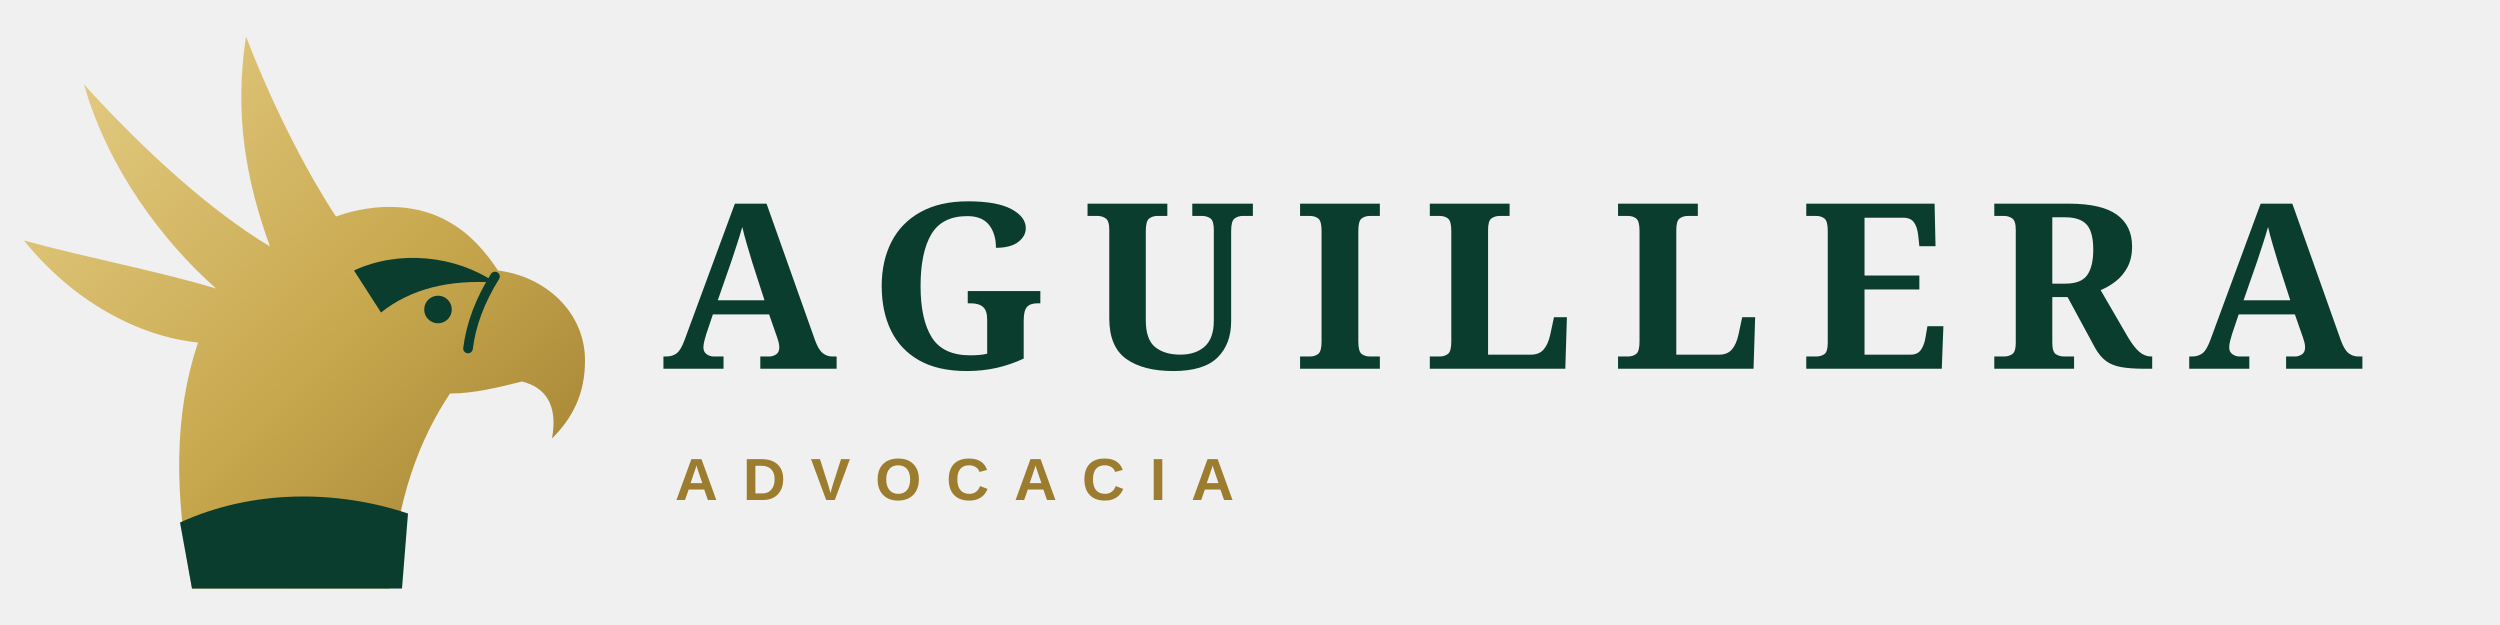
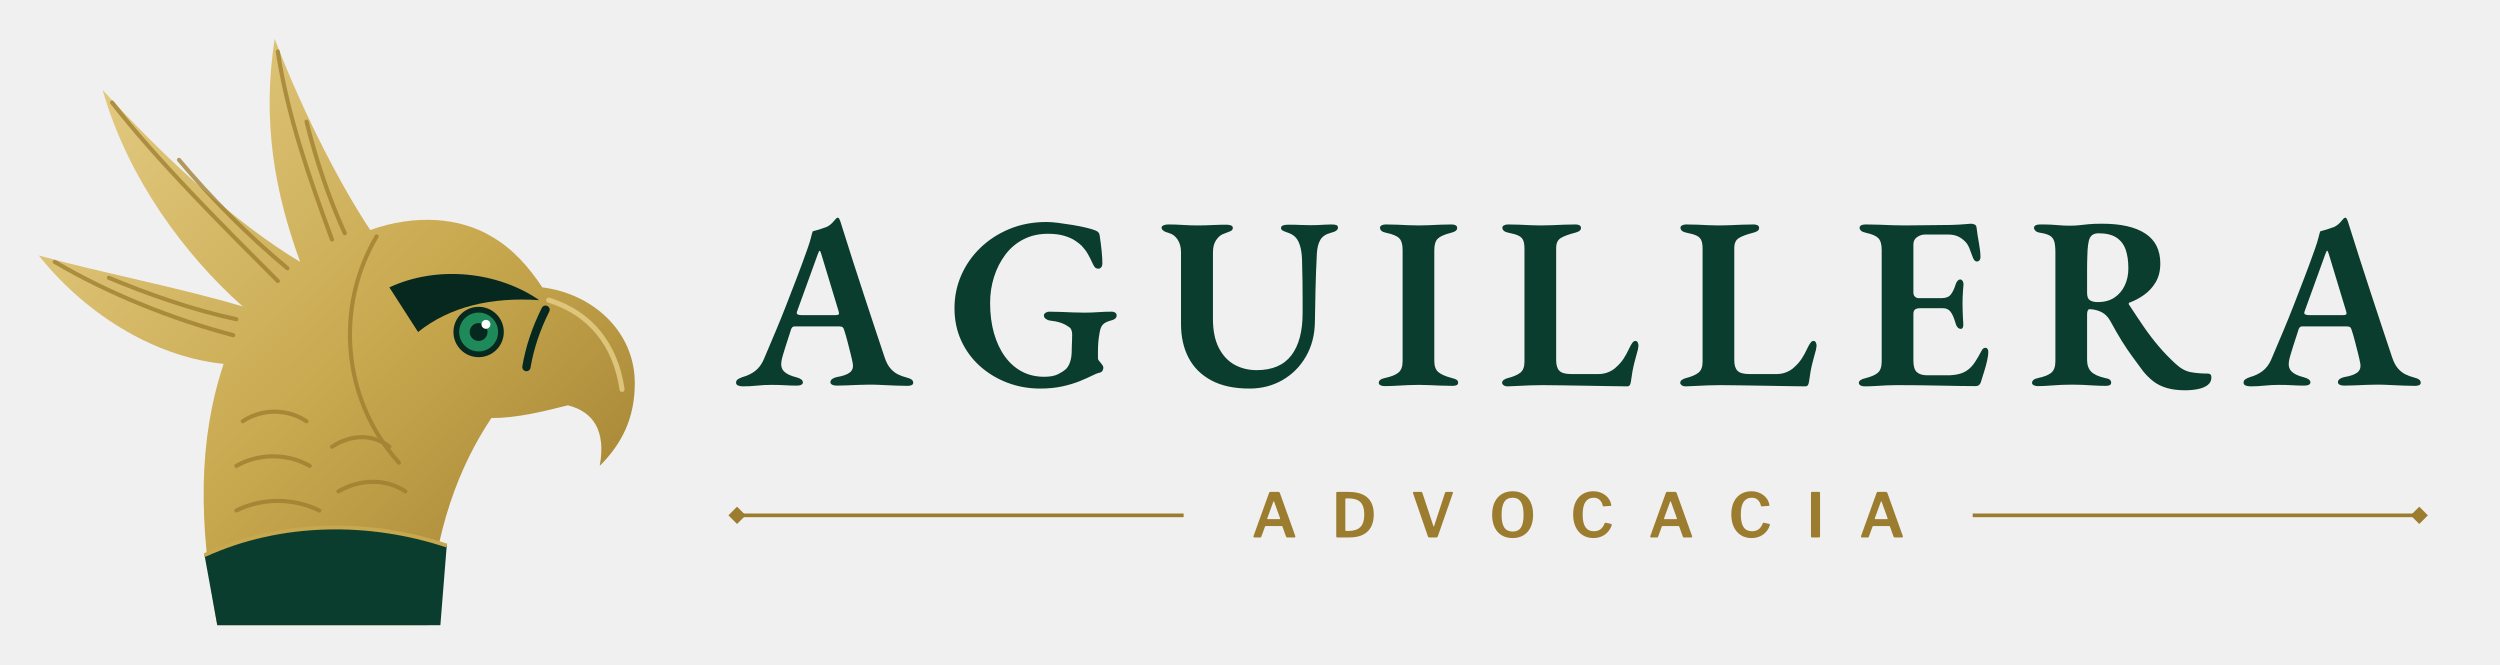
- <svg xmlns="http://www.w3.org/2000/svg" viewBox="0 0 800 200" role="img" aria-labelledby="t">
+ <svg xmlns="http://www.w3.org/2000/svg" viewBox="0 0 753 200" role="img" aria-labelledby="t">
  <defs>
-     <linearGradient id="ouroA" x1="0" y1="0" x2="1" y2="1">
+     <linearGradient id="ouro" x1="0" y1="0" x2="1" y2="1">
      <stop offset="0" stop-color="#E7D08A" />
      <stop offset=".55" stop-color="#C8A84E" />
      <stop offset="1" stop-color="#9C7C2E" />
    </linearGradient>
-     <style>
-       @font-face { font-family: 'EB Garamond'; font-weight: 600; src: url('../assets/fonts/eb-garamond-600.woff2') format('woff2'); }
-       @font-face { font-family: 'Libre Franklin'; font-weight: 600; src: url('../assets/fonts/libre-franklin-600.woff2') format('woff2'); }
-       .nome { font-family: 'EB Garamond', Garamond, Georgia, serif; font-weight: 600; letter-spacing: .16em; }
-       .desc { font-family: 'Libre Franklin', Arial, sans-serif; font-weight: 600; letter-spacing: .42em; }
-     </style>
  </defs>
-   <g transform="translate(0 4) scale(.96)">
-     <path fill="url(#ouroA)" d="M64 192 C58 160 58 134 66 110 C46 108 24 96 8 76 C30 82 52 86 72 92 C54 76 36 52 28 24 C48 46 70 66 90 78 C82 56 78 34 82 8 C92 34 104 56 112 68 C126 63 140 64 150 70 C157 74 162 80 166 86 C182 88 195 100 195 116 C195 127 191 135 184 142 C186 131 182 125 174 123 C166 125 158 127 150 127 C140 142 132 162 130 192 Z" />
-     <path d="M118 86 C133 79 152 81 165 90 C150 89 137 92 127 100 Z" fill="#0B3D2E" />
-     <circle cx="146" cy="99" r="4.6" fill="#0B3D2E" />
-     <path d="M165 88 C160 96 157 104 156 112" stroke="#0B3D2E" stroke-width="3.2" fill="none" stroke-linecap="round" />
+   <g transform="translate(4 4) scale(.96)">
+     <path fill="url(#ouro)" d="M64 192 C58 160 58 134 66 110 C46 108 24 96 8 76 C30 82 52 86 72 92 C54 76 36 52 28 24 C48 46 70 66 90 78 C82 56 78 34 82 8 C92 34 104 56 112 68 C126 63 140 64 150 70 C157 74 162 80 166 86 C182 88 195 100 195 116 C195 127 191 135 184 142 C186 131 182 125 174 123 C166 125 158 127 150 127 C140 142 132 162 130 192 Z" />
+     <g fill="none" stroke="#9C7C2E" stroke-width="1.3" stroke-linecap="round" opacity=".75">
+       <path d="M69 101 C50 96 30 88 13 78" />
+       <path d="M70 96 C56 93 42 88 30 83" />
+       <path d="M83 84 C65 66 45 46 31 28" />
+       <path d="M86 80 C74 70 62 58 52 46" />
+       <path d="M100 71 C93 52 86 32 83 12" />
+       <path d="M104 69 C99 58 95 46 92 34" />
+       <path d="M114 70 C101 92 103 121 121 141" />
+       <path d="M72 128 C78 124 86 124 92 128" />
+       <path d="M70 142 C77 138 86 138 93 142" />
+       <path d="M70 156 C78 152 88 152 96 156" />
+       <path d="M100 136 C106 132 113 132 118 136" />
+       <path d="M102 150 C109 146 117 146 123 150" />
+     </g>
+     <path d="M168 90 C181 94 189 104 191 118" fill="none" stroke="#E7D08A" stroke-width="1.6" stroke-linecap="round" opacity=".8" />
+     <path d="M167 93 C164 99 162 105 161 111" fill="none" stroke="#06281F" stroke-width="2.6" stroke-linecap="round" />
+     <path d="M118 86 C133 79 152 81 165 90 C150 89 137 92 127 100 Z" fill="#06281F" />
+     <circle cx="146" cy="100" r="7" fill="#1E8A5A" stroke="#06281F" stroke-width="1.8" />
+     <circle cx="146" cy="100" r="2.8" fill="#06281F" />
+     <circle cx="148.3" cy="97.6" r="1.4" fill="#FFFFFF" />
    <path d="M60 170 C84 159 112 159 136 167 L134 192 L64 192 Z" fill="#0B3D2E" />
+     <path d="M60 170 C84 159 112 159 136 167" fill="none" stroke="#C8A84E" stroke-width="1.2" />
  </g>
-   <text class="nome" x="212" y="118" font-size="74" textLength="560" lengthAdjust="spacingAndGlyphs" fill="#0B3D2E">AGUILLERA</text>
-   <text class="desc" x="216" y="160" font-size="19" textLength="250" lengthAdjust="spacing" fill="#9C7C2E">ADVOCACIA</text>
+   <path fill="#0B3D2E" d="M223.776 116.37Q222.888 116.37 222.296 116.111Q221.704 115.852 221.704 115.26Q221.704 114.594 222.259 114.224Q222.814 113.854 223.702 113.558Q225.848 112.966 227.439 111.745Q229.03 110.524 229.992 108.378Q231.842 104.012 233.544 99.979Q235.246 95.946 236.8 91.95Q238.354 87.954 239.945 83.81Q241.536 79.666 243.164 75.078Q243.978 72.784 244.274 71.526Q244.57 70.268 244.792 69.676Q245.902 69.38 246.864 69.084Q247.826 68.788 249.01 68.344Q250.046 67.826 250.786 67.012Q251.526 66.198 251.896 65.754Q252.118 65.606 252.34 65.569Q252.562 65.532 252.784 65.902Q253.006 66.346 253.154 66.79Q253.302 67.234 253.45 67.752Q255.078 73.006 256.817 78.371Q258.556 83.736 260.258 88.953Q261.96 94.17 263.551 98.943Q265.142 103.716 266.474 107.712Q267.14 109.71 268.139 110.894Q269.138 112.078 270.359 112.707Q271.58 113.336 273.06 113.706Q274.022 113.928 274.54 114.298Q275.058 114.668 275.058 115.334Q275.058 115.778 274.577 116.0Q274.096 116.222 273.356 116.222Q272.024 116.222 269.989 116.148Q267.954 116.074 265.808 115.963Q263.662 115.852 261.96 115.852Q260.48 115.852 258.667 115.926Q256.854 116.0 255.041 116.074Q253.228 116.148 251.97 116.148Q251.23 116.148 250.675 115.889Q250.12 115.63 250.12 115.112Q250.12 114.52 250.712 114.113Q251.304 113.706 252.118 113.558Q254.782 113.114 255.966 112.189Q257.15 111.264 256.854 109.488Q256.632 108.23 256.188 106.491Q255.744 104.752 255.263 102.865Q254.782 100.978 254.264 99.424Q254.116 98.832 253.82 98.573Q253.524 98.314 252.71 98.314H239.39Q238.872 98.314 238.576 98.647Q238.28 98.98 238.132 99.646Q237.836 100.608 237.429 101.829Q237.022 103.05 236.615 104.345Q236.208 105.64 235.875 106.75Q235.542 107.86 235.394 108.674Q235.024 110.672 236.097 111.819Q237.17 112.966 239.834 113.632Q241.832 114.15 241.832 115.186Q241.832 115.63 241.351 115.889Q240.87 116.148 239.982 116.148Q238.28 116.148 236.43 116.037Q234.58 115.926 232.36 115.926Q230.14 115.926 228.031 116.148Q225.922 116.37 223.776 116.37ZM241.388 94.91H251.674Q252.71 94.91 252.71 94.466Q252.71 94.244 252.673 94.096Q252.636 93.948 252.562 93.652L247.382 76.558Q247.086 75.522 246.864 75.522Q246.716 75.522 246.346 76.484L240.13 93.652Q239.982 94.022 239.982 94.244Q239.982 94.614 240.389 94.762Q240.796 94.91 241.388 94.91Z M313.316 117.036Q308.062 117.036 303.4 115.26Q298.738 113.484 295.149 110.265Q291.56 107.046 289.525 102.606Q287.49 98.166 287.49 92.838Q287.49 87.584 289.525 82.922Q291.56 78.26 295.26 74.671Q298.96 71.082 304.029 68.973Q309.098 66.864 315.24 66.864Q316.646 66.864 318.718 67.123Q320.79 67.382 323.01 67.752Q325.23 68.122 327.117 68.566Q329.004 69.01 330.04 69.454Q330.558 69.676 330.854 70.009Q331.15 70.342 331.224 70.934Q331.594 73.376 331.816 75.596Q332.038 77.816 332.038 79.444Q332.038 80.036 331.705 80.48Q331.372 80.924 330.854 80.924Q330.04 80.924 329.67 80.369Q329.3 79.814 329.004 79.148Q328.412 77.816 327.672 76.521Q326.932 75.226 325.822 74.042Q325.082 73.302 323.787 72.451Q322.492 71.6 320.494 71.008Q318.496 70.416 315.61 70.416Q311.54 70.416 308.284 72.081Q305.028 73.746 302.808 76.706Q300.588 79.666 299.404 83.403Q298.22 87.14 298.22 91.21Q298.22 96.316 299.404 100.423Q300.588 104.53 302.734 107.453Q304.88 110.376 307.84 111.93Q310.8 113.484 314.5 113.484Q317.164 113.484 318.681 112.707Q320.198 111.93 320.864 111.338Q321.678 110.672 322.196 109.34Q322.714 108.008 322.788 106.232Q322.788 105.566 322.825 104.53Q322.862 103.494 322.899 102.458Q322.936 101.422 322.936 100.756Q322.936 99.942 322.677 99.313Q322.418 98.684 321.678 98.314Q321.012 97.796 319.976 97.389Q318.94 96.982 317.867 96.797Q316.794 96.612 316.128 96.538Q315.61 96.464 315.018 96.057Q314.426 95.65 314.426 95.058Q314.426 94.466 314.981 94.17Q315.536 93.874 315.98 93.874Q317.682 93.874 319.495 93.948Q321.308 94.022 323.121 94.096Q324.934 94.17 326.636 94.17Q328.708 94.17 330.743 94.022Q332.778 93.874 334.924 93.874Q335.368 93.874 335.849 94.133Q336.33 94.392 336.33 95.058Q336.33 95.65 335.812 96.02Q335.294 96.39 334.85 96.464Q332.852 96.982 332.149 97.796Q331.446 98.61 331.224 100.09Q330.928 101.718 330.817 102.976Q330.706 104.234 330.706 105.64V107.934Q330.706 108.304 330.965 108.6Q331.224 108.896 331.52 109.266Q331.816 109.636 332.075 110.006Q332.334 110.376 332.334 110.746Q332.334 111.19 332.075 111.671Q331.816 112.152 331.002 112.3Q330.484 112.374 329.004 113.114Q327.524 113.854 325.267 114.779Q323.01 115.704 320.013 116.37Q317.016 117.036 313.316 117.036Z M376.364 117.036Q369.482 117.036 364.894 114.594Q360.306 112.152 358.012 107.786Q355.718 103.42 355.718 97.574V75.966Q355.718 73.746 354.719 72.192Q353.72 70.638 352.092 70.194Q349.872 69.602 349.872 68.566Q349.872 68.122 350.464 67.863Q351.056 67.604 351.944 67.604Q354.016 67.604 356.273 67.752Q358.53 67.9 360.676 67.9Q362.6 67.9 365.079 67.789Q367.558 67.678 369.334 67.678Q370.222 67.678 370.777 67.9Q371.332 68.122 371.332 68.64Q371.332 69.38 370.407 69.713Q369.482 70.046 368.224 70.564Q367.188 71.008 366.263 72.377Q365.338 73.746 365.338 76.114V96.02Q365.338 101.348 367.114 104.789Q368.89 108.23 371.85 109.858Q374.81 111.486 378.51 111.486Q385.54 111.486 388.944 107.046Q392.348 102.606 392.348 94.318Q392.348 92.468 392.348 89.952Q392.348 87.436 392.311 84.735Q392.274 82.034 392.2 79.592Q392.2 76.706 391.793 74.893Q391.386 73.08 390.646 72.007Q389.906 70.934 388.574 70.342Q387.834 70.046 386.835 69.676Q385.836 69.306 385.836 68.714Q385.836 68.122 386.428 67.9Q387.02 67.678 387.982 67.678Q390.35 67.678 391.645 67.752Q392.94 67.826 394.642 67.826Q395.9 67.826 396.899 67.789Q397.898 67.752 398.86 67.678Q399.822 67.604 401.08 67.604Q401.968 67.604 402.486 67.789Q403.004 67.974 403.004 68.566Q403.004 69.602 400.858 70.12Q398.564 70.712 397.676 72.266Q396.788 73.82 396.64 76.336Q396.344 82.182 396.233 87.066Q396.122 91.95 396.048 96.908Q395.974 102.828 393.347 107.379Q390.72 111.93 386.28 114.483Q381.84 117.036 376.364 117.036Z M416.99 116.296Q416.324 116.296 415.806 116.037Q415.288 115.778 415.288 115.334Q415.288 114.224 417.138 113.854Q419.95 113.262 421.208 112.226Q422.466 111.19 422.466 108.822V75.226Q422.466 72.784 421.43 71.748Q420.394 70.712 417.508 70.12Q415.658 69.75 415.658 68.566Q415.658 68.122 416.176 67.863Q416.694 67.604 417.36 67.604Q419.136 67.604 420.838 67.678Q422.54 67.752 424.131 67.826Q425.722 67.9 427.35 67.9Q428.904 67.9 430.495 67.826Q432.086 67.752 433.788 67.678Q435.49 67.604 437.266 67.604Q438.006 67.604 438.45 67.863Q438.894 68.122 438.894 68.64Q438.894 69.232 438.413 69.565Q437.932 69.898 437.044 70.12Q434.084 70.86 433.048 71.896Q432.012 72.932 432.012 75.3V108.748Q432.012 111.042 433.233 112.078Q434.454 113.114 437.266 113.854Q438.228 114.076 438.709 114.372Q439.19 114.668 439.19 115.26Q439.19 115.778 438.746 116.0Q438.302 116.222 437.562 116.222Q435.786 116.222 434.01 116.148Q432.234 116.074 430.569 116.0Q428.904 115.926 427.35 115.926Q425.722 115.926 424.02 116.0Q422.318 116.074 420.542 116.185Q418.766 116.296 416.99 116.296Z M454.138 116.37Q453.324 116.37 452.88 116.037Q452.436 115.704 452.436 115.334Q452.436 114.742 452.954 114.409Q453.472 114.076 453.99 113.928Q456.654 113.262 457.912 112.263Q459.17 111.264 459.17 108.97V74.93Q459.17 73.228 458.763 72.34Q458.356 71.452 457.357 70.971Q456.358 70.49 454.434 70.12Q452.51 69.75 452.51 68.566Q452.51 68.122 453.028 67.863Q453.546 67.604 454.212 67.604Q456.062 67.604 457.727 67.678Q459.392 67.752 460.946 67.826Q462.5 67.9 464.054 67.9Q465.756 67.9 467.495 67.826Q469.234 67.752 471.047 67.678Q472.86 67.604 474.562 67.604Q475.302 67.604 475.746 67.863Q476.19 68.122 476.19 68.64Q476.19 69.232 475.709 69.565Q475.228 69.898 474.34 70.12Q471.454 70.86 470.085 71.711Q468.716 72.562 468.716 74.708V108.526Q468.716 110.672 469.678 111.671Q470.64 112.67 473.304 112.67H481.37Q483.072 112.67 484.478 112.078Q485.884 111.486 486.772 110.598Q488.104 109.414 488.992 108.082Q489.88 106.75 490.694 104.974Q491.212 103.864 491.656 103.272Q492.1 102.68 492.544 102.68Q493.062 102.68 493.284 103.161Q493.506 103.642 493.506 104.16Q493.506 104.234 493.432 104.604Q493.358 104.974 493.358 105.196Q492.766 107.342 492.359 108.896Q491.952 110.45 491.693 111.893Q491.434 113.336 491.212 115.038Q491.138 115.556 490.916 115.963Q490.694 116.37 490.028 116.37Q487.808 116.37 484.7 116.296Q481.592 116.222 478.114 116.185Q474.636 116.148 471.121 116.074Q467.606 116.0 464.498 116.0Q462.87 116.0 460.761 116.074Q458.652 116.148 456.802 116.259Q454.952 116.37 454.138 116.37Z M507.788 116.37Q506.974 116.37 506.53 116.037Q506.086 115.704 506.086 115.334Q506.086 114.742 506.604 114.409Q507.122 114.076 507.64 113.928Q510.304 113.262 511.562 112.263Q512.82 111.264 512.82 108.97V74.93Q512.82 73.228 512.413 72.34Q512.006 71.452 511.007 70.971Q510.008 70.49 508.084 70.12Q506.16 69.75 506.16 68.566Q506.16 68.122 506.678 67.863Q507.196 67.604 507.862 67.604Q509.712 67.604 511.377 67.678Q513.042 67.752 514.596 67.826Q516.15 67.9 517.704 67.9Q519.406 67.9 521.145 67.826Q522.884 67.752 524.697 67.678Q526.51 67.604 528.212 67.604Q528.952 67.604 529.396 67.863Q529.84 68.122 529.84 68.64Q529.84 69.232 529.359 69.565Q528.878 69.898 527.99 70.12Q525.104 70.86 523.735 71.711Q522.366 72.562 522.366 74.708V108.526Q522.366 110.672 523.328 111.671Q524.29 112.67 526.954 112.67H535.02Q536.722 112.67 538.128 112.078Q539.534 111.486 540.422 110.598Q541.754 109.414 542.642 108.082Q543.53 106.75 544.344 104.974Q544.862 103.864 545.306 103.272Q545.75 102.68 546.194 102.68Q546.712 102.68 546.934 103.161Q547.156 103.642 547.156 104.16Q547.156 104.234 547.082 104.604Q547.008 104.974 547.008 105.196Q546.416 107.342 546.009 108.896Q545.602 110.45 545.343 111.893Q545.084 113.336 544.862 115.038Q544.788 115.556 544.566 115.963Q544.344 116.37 543.678 116.37Q541.458 116.37 538.35 116.296Q535.242 116.222 531.764 116.185Q528.286 116.148 524.771 116.074Q521.256 116.0 518.148 116.0Q516.52 116.0 514.411 116.074Q512.302 116.148 510.452 116.259Q508.602 116.37 507.788 116.37Z M561.66 116.37Q560.846 116.37 560.365 116.074Q559.884 115.778 559.884 115.334Q559.884 114.372 561.808 113.928Q564.472 113.262 565.619 112.263Q566.766 111.264 566.766 108.822V75.3Q566.766 72.784 565.767 71.748Q564.768 70.712 562.03 70.12Q560.994 69.898 560.55 69.491Q560.106 69.084 560.106 68.64Q560.106 68.122 560.587 67.863Q561.068 67.604 561.882 67.604Q564.028 67.604 565.989 67.678Q567.95 67.752 569.8 67.826Q571.65 67.9 573.648 67.9Q577.052 67.9 580.863 67.826Q584.674 67.752 587.708 67.752Q590.15 67.678 591.741 67.53Q593.332 67.382 593.628 67.382Q594.146 67.382 594.701 67.604Q595.256 67.826 595.33 68.492Q595.626 70.934 596.07 73.302Q596.514 75.67 596.514 77.446Q596.514 78.112 596.181 78.445Q595.848 78.778 595.478 78.778Q595.108 78.778 594.812 78.519Q594.516 78.26 594.294 77.742Q593.702 76.04 593.184 74.782Q592.666 73.524 592.0 72.858Q591.038 71.822 589.78 71.23Q588.522 70.638 586.746 70.638H579.864Q578.532 70.638 577.422 71.415Q576.312 72.192 576.312 73.598V88.102Q576.312 88.916 576.793 89.36Q577.274 89.804 577.94 89.804H584.748Q586.746 89.804 587.597 88.694Q588.448 87.584 589.04 85.66Q589.558 84.18 590.446 84.18Q590.816 84.18 591.112 84.587Q591.408 84.994 591.408 85.66Q591.334 86.4 591.26 87.436Q591.186 88.472 591.149 89.508Q591.112 90.544 591.112 91.358Q591.112 92.246 591.149 93.356Q591.186 94.466 591.223 95.539Q591.26 96.612 591.334 97.352Q591.408 98.166 591.223 98.61Q591.038 99.054 590.594 99.054Q589.41 99.054 588.892 96.982Q588.3 94.91 587.486 93.874Q586.672 92.838 585.266 92.838H578.31Q577.348 92.838 576.83 93.208Q576.312 93.578 576.312 94.614V108.674Q576.312 111.116 577.348 112.078Q578.384 113.04 580.53 113.04H586.598Q588.448 113.04 589.965 112.67Q591.482 112.3 592.592 111.486Q593.85 110.598 594.849 109.081Q595.848 107.564 596.81 105.714Q597.106 105.122 597.402 104.937Q597.698 104.752 598.142 104.752Q598.512 104.826 598.697 105.196Q598.882 105.566 598.882 106.01Q598.882 107.046 598.512 108.674Q598.142 110.302 597.587 112.041Q597.032 113.78 596.588 115.26Q596.366 115.778 595.996 116.037Q595.626 116.296 595.108 116.296Q593.332 116.296 590.557 116.259Q587.782 116.222 584.526 116.148Q581.27 116.074 577.866 116.037Q574.462 116.0 571.354 116.0Q569.8 116.0 568.209 116.074Q566.618 116.148 564.99 116.259Q563.362 116.37 561.66 116.37Z M658.156 117.554Q654.974 117.554 652.606 116.851Q650.238 116.148 648.536 114.816Q646.834 113.484 645.428 111.708Q643.8 109.488 642.246 107.379Q640.692 105.27 639.101 102.717Q637.51 100.164 635.586 96.612Q634.624 94.91 633.144 94.096Q632.182 93.578 631.183 93.356Q630.184 93.134 629.518 93.134Q629.074 93.06 628.852 93.504Q628.63 93.948 628.63 94.614V108.378Q628.63 110.672 629.851 111.93Q631.072 113.188 634.032 113.854Q634.994 114.002 635.438 114.335Q635.882 114.668 635.882 115.26Q635.882 115.778 635.475 116.0Q635.068 116.222 634.254 116.222Q632.552 116.222 630.776 116.111Q629.0 116.0 627.335 115.926Q625.67 115.852 624.19 115.852Q622.562 115.852 620.823 115.926Q619.084 116.0 617.308 116.148Q615.532 116.296 613.756 116.296Q613.09 116.296 612.572 116.037Q612.054 115.778 612.054 115.334Q612.054 114.224 613.904 113.854Q616.716 113.262 617.9 112.226Q619.084 111.19 619.084 108.748V76.04Q619.084 73.894 618.751 72.747Q618.418 71.6 617.456 71.008Q616.494 70.416 614.57 70.12Q613.534 69.972 613.09 69.528Q612.646 69.084 612.646 68.64Q612.646 68.122 613.127 67.863Q613.608 67.604 614.422 67.604Q616.642 67.604 617.974 67.678Q619.306 67.752 620.527 67.863Q621.748 67.974 623.45 67.974Q625.078 67.974 626.336 67.826Q627.594 67.678 629.148 67.53Q630.702 67.382 633.144 67.382Q641.654 67.382 646.168 70.342Q650.682 73.302 650.682 79.37Q650.682 82.7 649.276 85.031Q647.87 87.362 645.761 88.842Q643.652 90.322 641.432 91.136Q641.136 91.21 641.173 91.506Q641.21 91.802 641.432 92.024Q643.652 95.428 645.761 98.499Q647.87 101.57 650.201 104.308Q652.532 107.046 655.27 109.562Q657.564 111.708 659.969 112.115Q662.374 112.522 664.964 112.522Q666.074 112.522 666.074 113.632Q666.074 115.112 664.964 115.963Q663.854 116.814 662.041 117.184Q660.228 117.554 658.156 117.554ZM631.812 90.988Q634.846 90.988 636.881 89.619Q638.916 88.25 639.989 85.956Q641.062 83.662 641.062 80.85Q641.062 77.52 640.248 75.189Q639.434 72.858 637.473 71.563Q635.512 70.268 632.108 70.268Q630.184 70.268 629.481 71.637Q628.778 73.006 628.704 77.15Q628.63 78.852 628.63 81.627Q628.63 84.402 628.63 88.25Q628.63 89.878 629.481 90.433Q630.332 90.988 631.812 90.988Z M677.84 116.37Q676.952 116.37 676.36 116.111Q675.768 115.852 675.768 115.26Q675.768 114.594 676.323 114.224Q676.878 113.854 677.766 113.558Q679.912 112.966 681.503 111.745Q683.094 110.524 684.056 108.378Q685.906 104.012 687.608 99.979Q689.31 95.946 690.864 91.95Q692.418 87.954 694.009 83.81Q695.6 79.666 697.228 75.078Q698.042 72.784 698.338 71.526Q698.634 70.268 698.856 69.676Q699.966 69.38 700.928 69.084Q701.89 68.788 703.074 68.344Q704.11 67.826 704.85 67.012Q705.59 66.198 705.96 65.754Q706.182 65.606 706.404 65.569Q706.626 65.532 706.848 65.902Q707.07 66.346 707.218 66.79Q707.366 67.234 707.514 67.752Q709.142 73.006 710.881 78.371Q712.62 83.736 714.322 88.953Q716.024 94.17 717.615 98.943Q719.206 103.716 720.538 107.712Q721.204 109.71 722.203 110.894Q723.202 112.078 724.423 112.707Q725.644 113.336 727.124 113.706Q728.086 113.928 728.604 114.298Q729.122 114.668 729.122 115.334Q729.122 115.778 728.641 116.0Q728.16 116.222 727.42 116.222Q726.088 116.222 724.053 116.148Q722.018 116.074 719.872 115.963Q717.726 115.852 716.024 115.852Q714.544 115.852 712.731 115.926Q710.918 116.0 709.105 116.074Q707.292 116.148 706.034 116.148Q705.294 116.148 704.739 115.889Q704.184 115.63 704.184 115.112Q704.184 114.52 704.776 114.113Q705.368 113.706 706.182 113.558Q708.846 113.114 710.03 112.189Q711.214 111.264 710.918 109.488Q710.696 108.23 710.252 106.491Q709.808 104.752 709.327 102.865Q708.846 100.978 708.328 99.424Q708.18 98.832 707.884 98.573Q707.588 98.314 706.774 98.314H693.454Q692.936 98.314 692.64 98.647Q692.344 98.98 692.196 99.646Q691.9 100.608 691.493 101.829Q691.086 103.05 690.679 104.345Q690.272 105.64 689.939 106.75Q689.606 107.86 689.458 108.674Q689.088 110.672 690.161 111.819Q691.234 112.966 693.898 113.632Q695.896 114.15 695.896 115.186Q695.896 115.63 695.415 115.889Q694.934 116.148 694.046 116.148Q692.344 116.148 690.494 116.037Q688.644 115.926 686.424 115.926Q684.204 115.926 682.095 116.148Q679.986 116.37 677.84 116.37ZM695.452 94.91H705.738Q706.774 94.91 706.774 94.466Q706.774 94.244 706.737 94.096Q706.7 93.948 706.626 93.652L701.446 76.558Q701.15 75.522 700.928 75.522Q700.78 75.522 700.41 76.484L694.194 93.652Q694.046 94.022 694.046 94.244Q694.046 94.614 694.453 94.762Q694.86 94.91 695.452 94.91Z" />
+   <path fill="#9C7C2E" d="M377.779 161.88Q377.65 161.88 377.576 161.75Q377.502 161.621 377.576 161.417L382.238 148.486Q382.312 148.301 382.404 148.227Q382.497 148.153 382.682 148.153H384.994Q385.383 148.153 385.512 148.523L390.137 161.436Q390.193 161.584 390.137 161.732Q390.082 161.88 389.934 161.88H387.695Q387.436 161.88 387.362 161.639L386.289 158.642Q386.271 158.55 386.224 158.504Q386.178 158.457 386.067 158.457H381.239Q381.072 158.457 381.017 158.624L379.907 161.658Q379.888 161.769 379.805 161.825Q379.722 161.88 379.574 161.88H377.779ZM385.401 156.367Q385.642 156.367 385.549 156.071L383.773 151.131Q383.718 151.002 383.644 151.002Q383.57 151.002 383.514 151.15L381.72 156.071Q381.609 156.367 381.868 156.367Z M402.847 161.88Q402.477 161.88 402.477 161.492V148.486Q402.477 148.301 402.56 148.227Q402.643 148.153 402.847 148.153Q403.217 148.153 403.707 148.153Q404.197 148.153 404.724 148.153Q405.252 148.153 405.723 148.153Q406.195 148.153 406.547 148.172Q409.063 148.227 410.663 149.05Q412.263 149.874 413.022 151.363Q413.78 152.852 413.78 154.942Q413.78 157.125 412.976 158.679Q412.171 160.233 410.534 161.057Q408.896 161.88 406.417 161.88ZM405.455 159.919H405.918Q407.62 159.919 408.73 159.438Q409.84 158.957 410.376 157.865Q410.913 156.774 410.913 154.98Q410.913 153.203 410.395 152.14Q409.877 151.076 408.804 150.595Q407.731 150.114 406.084 150.114H405.4Q405.215 150.114 405.215 150.373V159.697Q405.215 159.919 405.455 159.919Z M437.349 148.153Q437.516 148.153 437.59 148.264Q437.664 148.375 437.608 148.523L433.076 161.529Q432.965 161.88 432.558 161.88H430.615Q430.171 161.88 430.079 161.547L425.602 148.541Q425.546 148.375 425.62 148.264Q425.694 148.153 425.861 148.153H428.062Q428.34 148.153 428.414 148.43L431.725 158.421Q431.855 158.754 431.966 158.402L435.24 148.43Q435.314 148.153 435.61 148.153H437.349Z M455.609 162.065Q453.703 162.065 452.316 161.233Q450.928 160.4 450.179 158.827Q449.43 157.255 449.43 155.072Q449.43 152.852 450.188 151.261Q450.947 149.67 452.334 148.819Q453.722 147.968 455.609 147.968Q457.496 147.968 458.874 148.819Q460.252 149.67 461.011 151.252Q461.769 152.833 461.769 155.053Q461.769 157.237 461.02 158.809Q460.271 160.381 458.883 161.223Q457.496 162.065 455.609 162.065ZM455.627 160.104Q457.292 160.104 458.097 158.911Q458.902 157.718 458.902 155.09Q458.902 152.408 458.088 151.159Q457.274 149.91 455.609 149.91Q453.925 149.91 453.102 151.159Q452.279 152.408 452.279 155.09Q452.279 157.699 453.102 158.901Q453.925 160.104 455.627 160.104Z M479.936 147.968Q480.954 147.968 481.86 148.273Q482.767 148.578 483.488 149.124Q484.21 149.67 484.672 150.392Q485.135 151.113 485.283 151.945Q485.338 152.204 485.292 152.279Q485.246 152.352 485.098 152.371L482.989 152.519Q482.841 152.519 482.804 152.454Q482.767 152.389 482.73 152.26Q482.508 151.224 481.823 150.567Q481.139 149.91 480.01 149.91Q478.438 149.91 477.568 151.131Q476.699 152.352 476.699 154.98Q476.699 157.57 477.541 158.791Q478.382 160.011 480.066 160.011Q481.213 160.011 482.027 159.447Q482.841 158.883 483.359 157.551Q483.414 157.403 483.692 157.458L485.264 157.791Q485.338 157.81 485.403 157.884Q485.468 157.958 485.431 158.198Q485.32 158.624 485.042 159.142Q484.765 159.66 484.321 160.178Q483.877 160.696 483.239 161.121Q482.6 161.547 481.786 161.806Q480.972 162.065 479.955 162.065Q478.068 162.065 476.69 161.177Q475.311 160.289 474.571 158.689Q473.831 157.088 473.831 154.942Q473.831 152.778 474.571 151.224Q475.311 149.67 476.68 148.819Q478.049 147.968 479.936 147.968Z M497.289 161.88Q497.16 161.88 497.086 161.75Q497.012 161.621 497.086 161.417L501.748 148.486Q501.822 148.301 501.914 148.227Q502.007 148.153 502.192 148.153H504.504Q504.893 148.153 505.022 148.523L509.647 161.436Q509.703 161.584 509.647 161.732Q509.592 161.88 509.444 161.88H507.205Q506.946 161.88 506.872 161.639L505.799 158.642Q505.781 158.55 505.735 158.504Q505.688 158.457 505.577 158.457H500.749Q500.582 158.457 500.527 158.624L499.417 161.658Q499.398 161.769 499.315 161.825Q499.232 161.88 499.084 161.88H497.289ZM504.911 156.367Q505.152 156.367 505.059 156.071L503.283 151.131Q503.228 151.002 503.154 151.002Q503.08 151.002 503.024 151.15L501.23 156.071Q501.119 156.367 501.378 156.367Z M527.574 147.968Q528.591 147.968 529.498 148.273Q530.404 148.578 531.126 149.124Q531.847 149.67 532.31 150.392Q532.772 151.113 532.92 151.945Q532.976 152.204 532.929 152.279Q532.883 152.352 532.735 152.371L530.626 152.519Q530.478 152.519 530.441 152.454Q530.404 152.389 530.367 152.26Q530.145 151.224 529.461 150.567Q528.776 149.91 527.648 149.91Q526.075 149.91 525.206 151.131Q524.336 152.352 524.336 154.98Q524.336 157.57 525.178 158.791Q526.02 160.011 527.703 160.011Q528.85 160.011 529.664 159.447Q530.478 158.883 530.996 157.551Q531.052 157.403 531.329 157.458L532.902 157.791Q532.976 157.81 533.041 157.884Q533.105 157.958 533.068 158.198Q532.957 158.624 532.68 159.142Q532.402 159.66 531.958 160.178Q531.514 160.696 530.876 161.121Q530.238 161.547 529.424 161.806Q528.61 162.065 527.592 162.065Q525.705 162.065 524.327 161.177Q522.949 160.289 522.209 158.689Q521.469 157.088 521.469 154.942Q521.469 152.778 522.209 151.224Q522.949 149.67 524.318 148.819Q525.687 147.968 527.574 147.968Z M547.942 148.153Q548.201 148.153 548.201 148.449V161.473Q548.201 161.695 548.1 161.787Q547.998 161.88 547.757 161.88H545.833Q545.611 161.88 545.537 161.797Q545.463 161.713 545.463 161.547V148.468Q545.463 148.153 545.741 148.153Z M560.763 161.88Q560.633 161.88 560.559 161.75Q560.485 161.621 560.559 161.417L565.221 148.486Q565.295 148.301 565.388 148.227Q565.48 148.153 565.665 148.153H567.978Q568.366 148.153 568.496 148.523L573.121 161.436Q573.176 161.584 573.121 161.732Q573.065 161.88 572.917 161.88H570.679Q570.42 161.88 570.346 161.639L569.273 158.642Q569.254 158.55 569.208 158.504Q569.162 158.457 569.051 158.457H564.222Q564.056 158.457 564 158.624L562.89 161.658Q562.872 161.769 562.788 161.825Q562.705 161.88 562.557 161.88H560.763ZM568.385 156.367Q568.625 156.367 568.533 156.071L566.757 151.131Q566.701 151.002 566.627 151.002Q566.553 151.002 566.498 151.15L564.703 156.071Q564.592 156.367 564.851 156.367Z" />
+   <path d="M222 155.22 H356.504 M594.174 155.22 H728.678" stroke="#9C7C2E" stroke-width="1.1" />
+   <path d="M222 152.62 L224.6 155.22 L222 157.82 L219.4 155.22 Z" fill="#9C7C2E" />
+   <path d="M728.678 152.62 L731.278 155.22 L728.678 157.82 L726.078 155.22 Z" fill="#9C7C2E" />
</svg>
